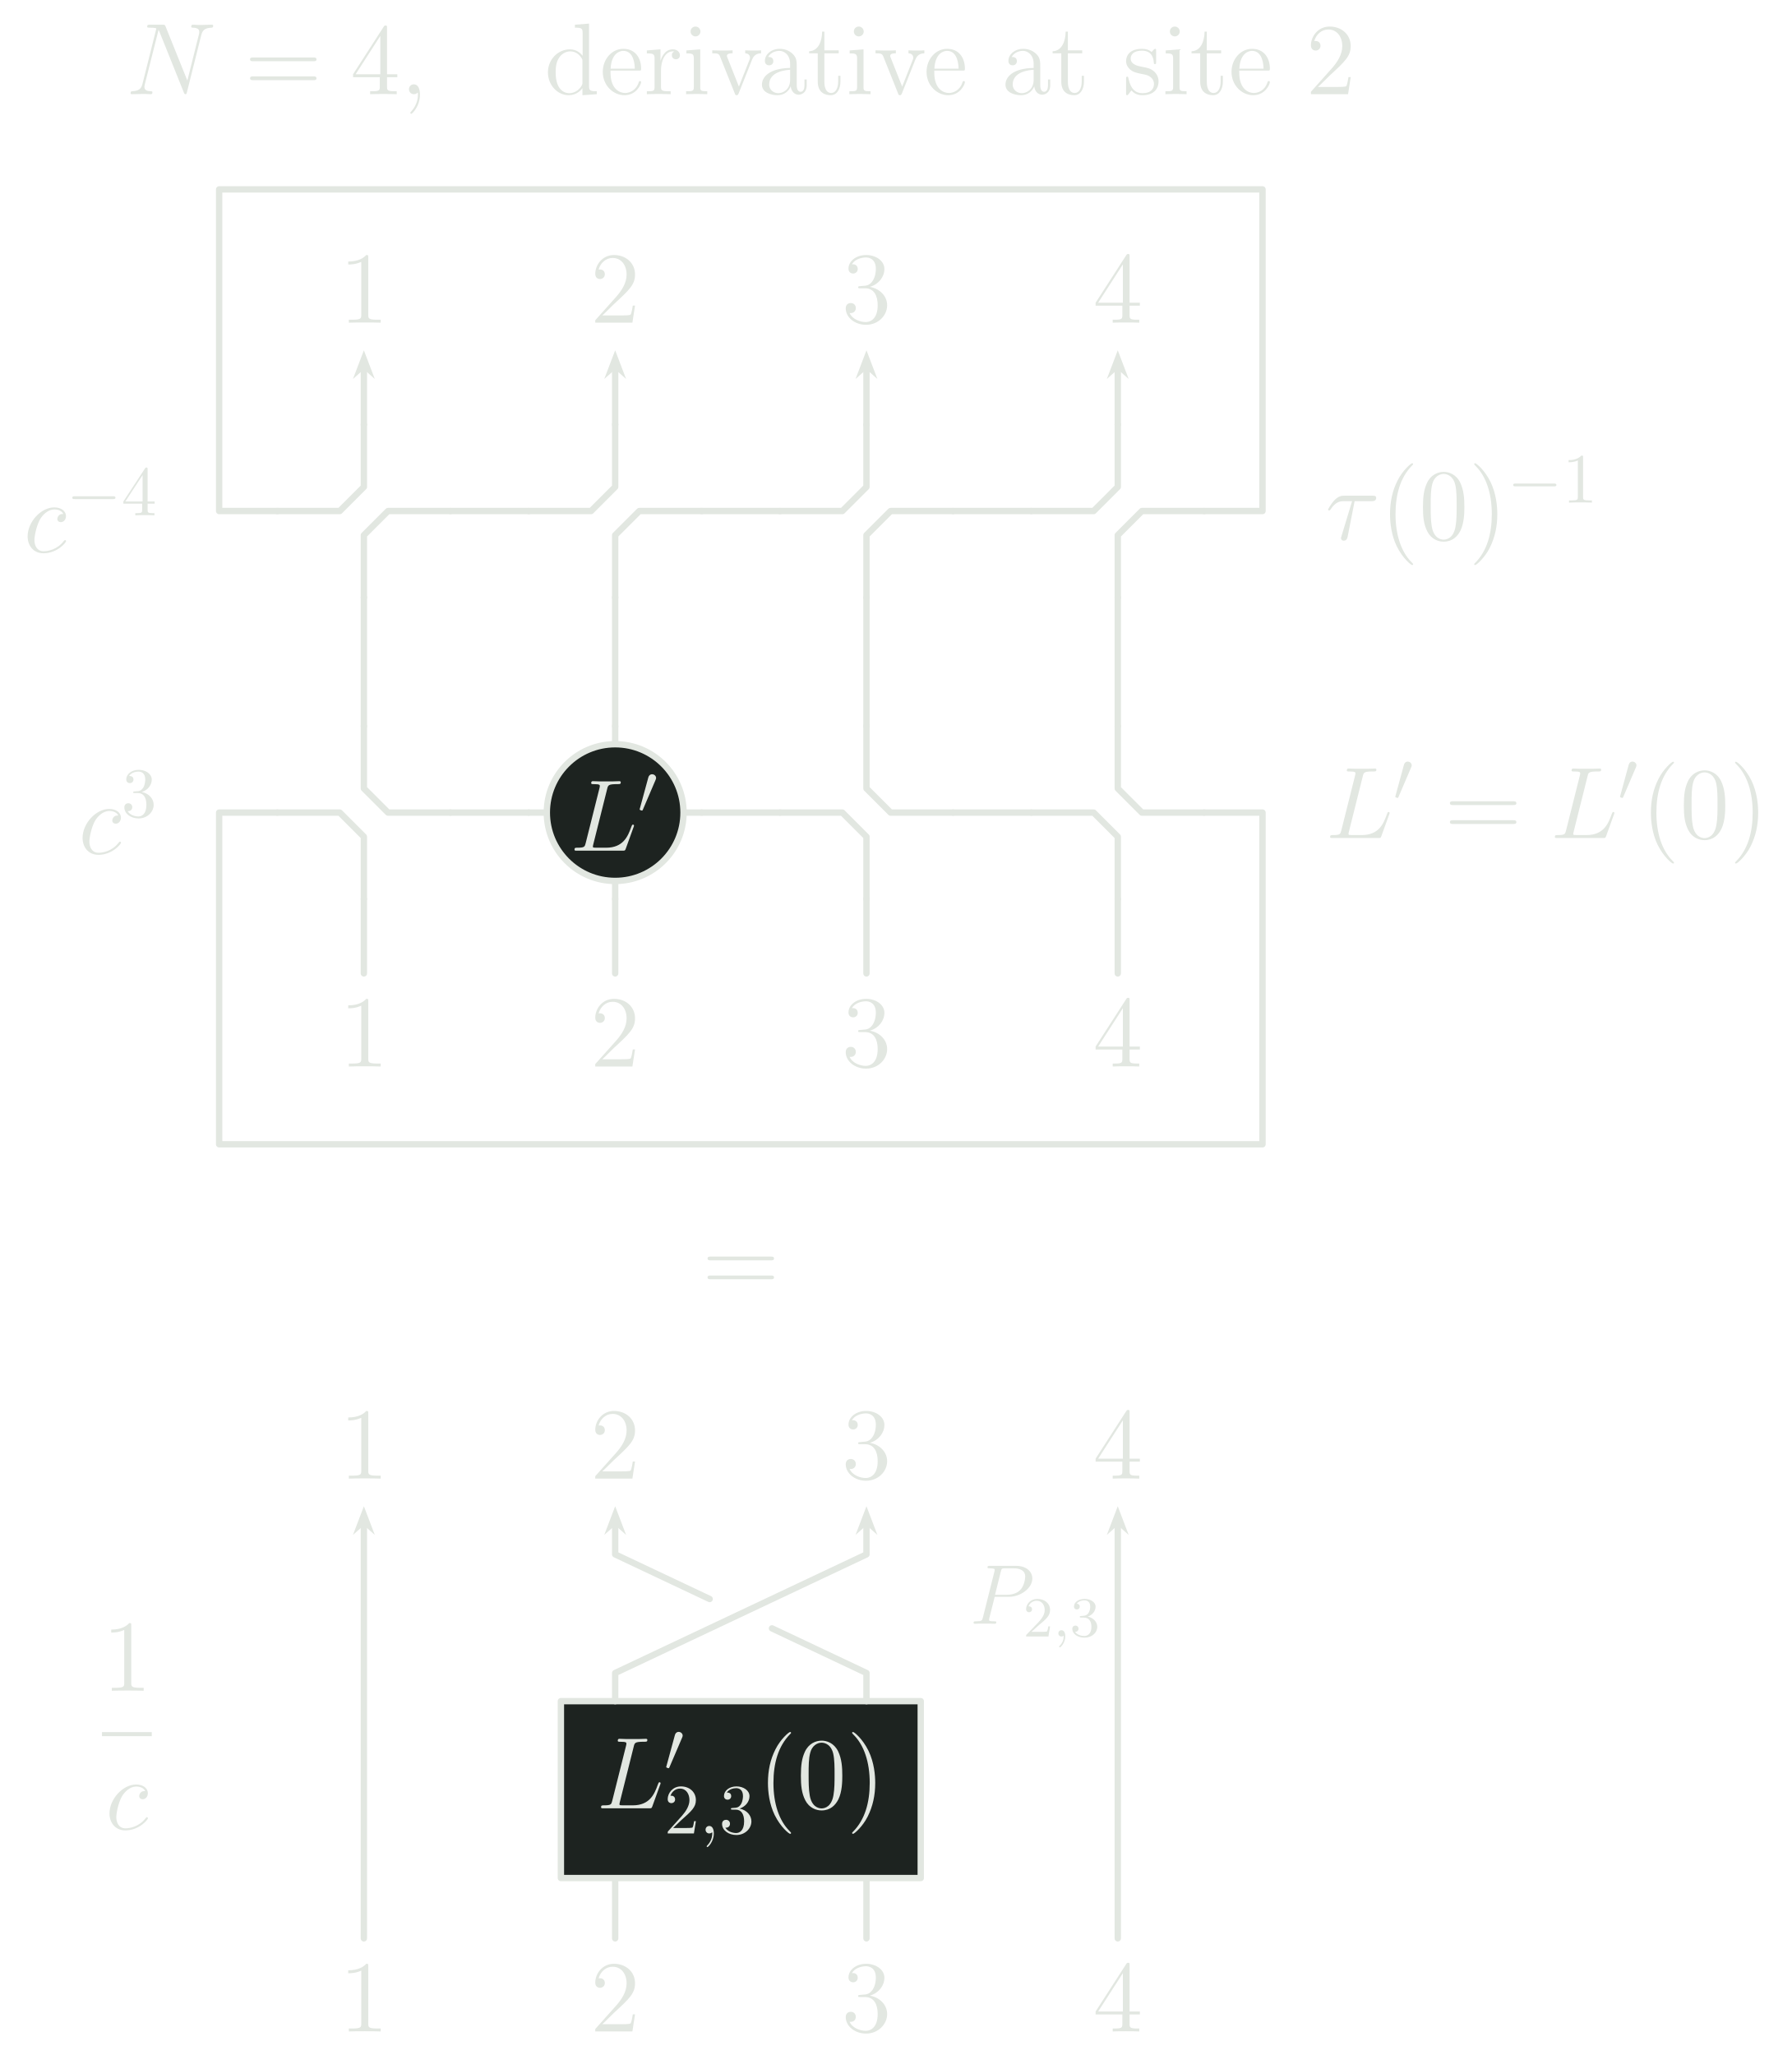
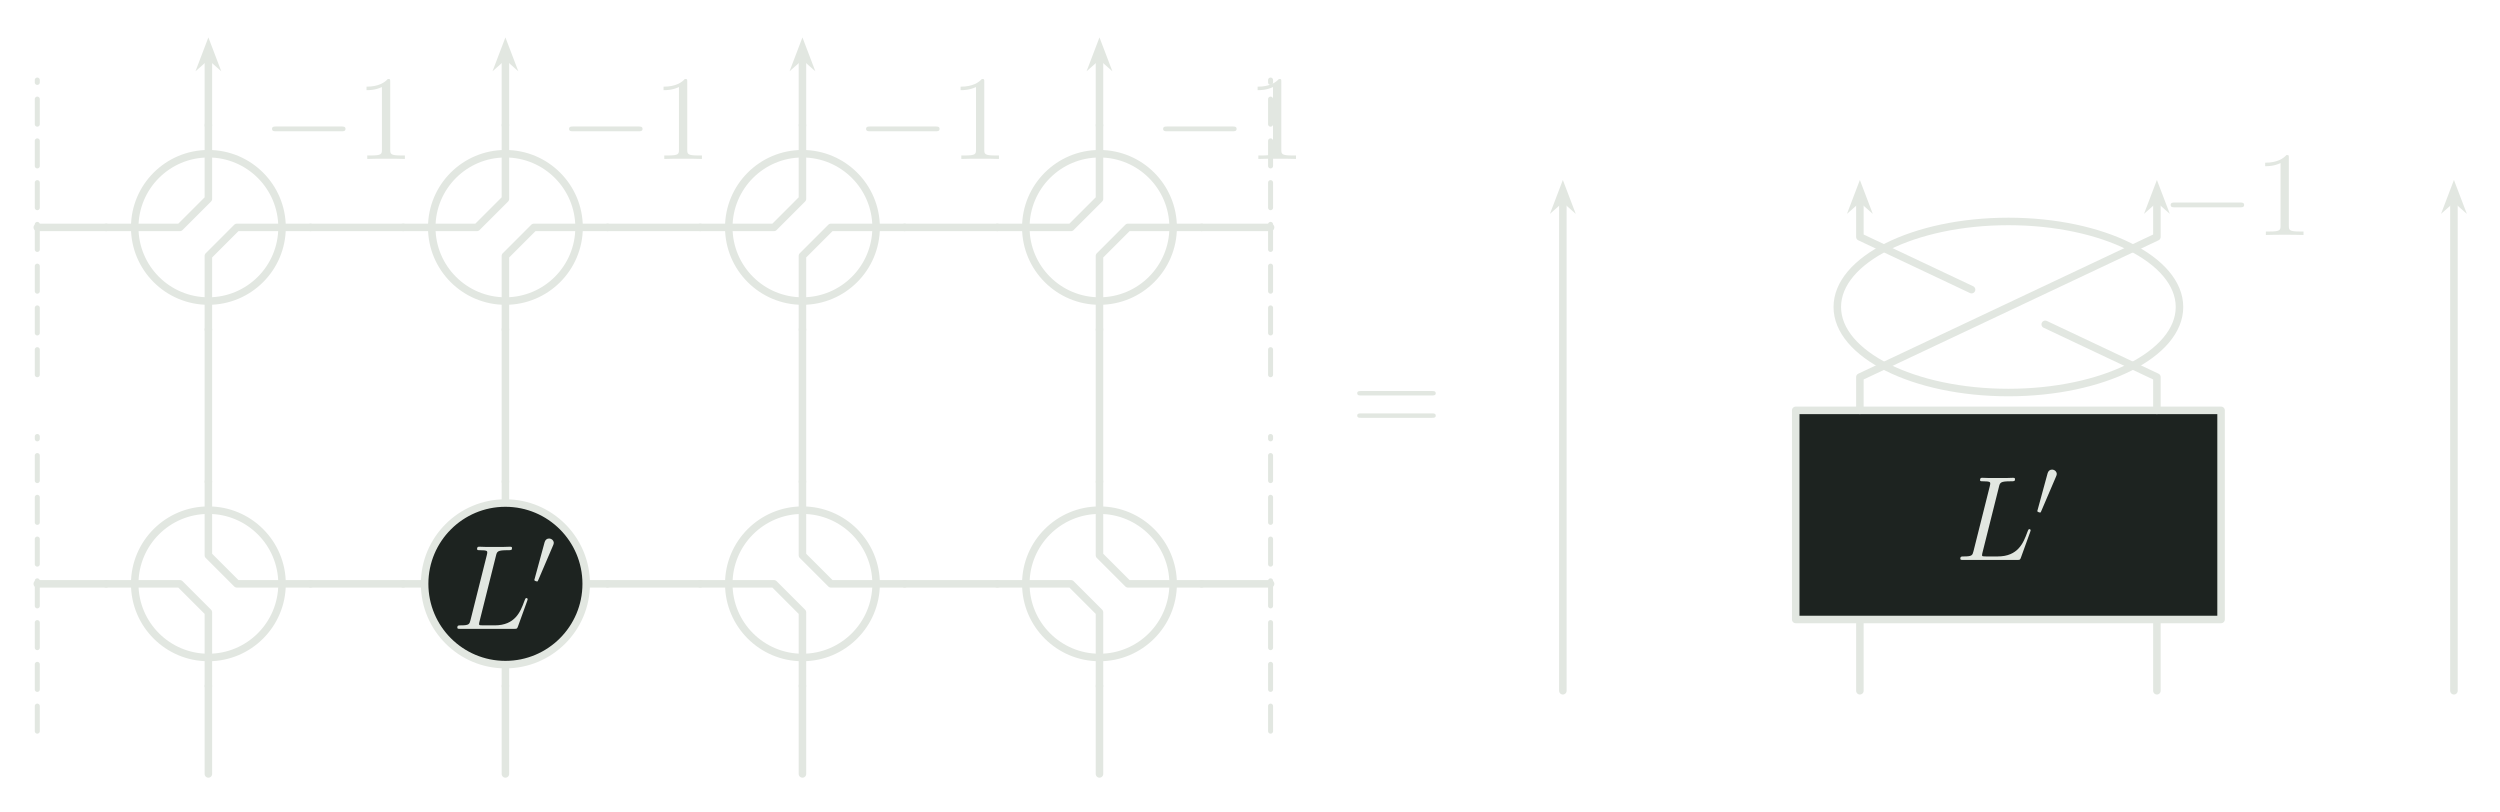
- <svg xmlns="http://www.w3.org/2000/svg" xmlns:xlink="http://www.w3.org/1999/xlink" version="1.1" width="252.643pt" height="289.766pt" viewBox="-64.03 -64.03 252.643 289.766">
+ <svg xmlns="http://www.w3.org/2000/svg" xmlns:xlink="http://www.w3.org/1999/xlink" version="1.1" width="298.226pt" height="96.771pt" viewBox="-68.03 -68.03 298.226 96.771">
  <g fill="#e2e7e1" stroke="none">
    <defs>
-       <path id="g0-59" d="M1.49-.12C1.49 .399 1.379 .853 .885 1.347C.853 1.371 .837 1.387 .837 1.427C.837 1.49 .901 1.538 .956 1.538C1.052 1.538 1.714 .909 1.714-.024C1.714-.534 1.522-.885 1.172-.885C.893-.885 .733-.662 .733-.446C.733-.223 .885 0 1.18 0C1.371 0 1.49-.112 1.49-.12Z" />
-       <path id="g1-28" d="M3.431-4.507H5.416C5.571-4.507 5.966-4.507 5.966-4.89C5.966-5.153 5.738-5.153 5.523-5.153H2.236C1.961-5.153 1.554-5.153 1.004-4.567C.693-4.22 .311-3.587 .311-3.515S.371-3.419 .442-3.419C.526-3.419 .538-3.455 .598-3.527C1.219-4.507 1.841-4.507 2.14-4.507H3.132L1.889-.406C1.829-.227 1.829-.203 1.829-.167C1.829-.036 1.913 .132 2.152 .132C2.523 .132 2.582-.191 2.618-.371L3.431-4.507Z" />
-       <path id="g1-59" d="M2.331 .048C2.331-.646 2.104-1.16 1.614-1.16C1.231-1.16 1.04-.849 1.04-.586S1.219 0 1.626 0C1.781 0 1.913-.048 2.02-.155C2.044-.179 2.056-.179 2.068-.179C2.092-.179 2.092-.012 2.092 .048C2.092 .442 2.02 1.219 1.327 1.997C1.196 2.14 1.196 2.164 1.196 2.188C1.196 2.248 1.255 2.307 1.315 2.307C1.411 2.307 2.331 1.423 2.331 .048Z" />
-       <path id="g1-76" d="M4.388-7.245C4.495-7.699 4.531-7.819 5.583-7.819C5.906-7.819 5.99-7.819 5.99-8.046C5.99-8.165 5.858-8.165 5.81-8.165C5.571-8.165 5.296-8.141 5.057-8.141H3.455C3.228-8.141 2.965-8.165 2.738-8.165C2.642-8.165 2.511-8.165 2.511-7.938C2.511-7.819 2.618-7.819 2.798-7.819C3.527-7.819 3.527-7.723 3.527-7.592C3.527-7.568 3.527-7.496 3.479-7.317L1.865-.885C1.757-.466 1.733-.347 .897-.347C.669-.347 .55-.347 .55-.132C.55 0 .622 0 .861 0H6.217C6.48 0 6.492-.012 6.575-.227L7.496-2.774C7.52-2.833 7.544-2.905 7.544-2.941C7.544-3.013 7.484-3.061 7.424-3.061C7.412-3.061 7.352-3.061 7.329-3.013C7.305-3.001 7.305-2.977 7.209-2.75C6.826-1.698 6.288-.347 4.268-.347H3.12C2.953-.347 2.929-.347 2.857-.359C2.726-.371 2.714-.395 2.714-.49C2.714-.574 2.738-.646 2.762-.753L4.388-7.245Z" />
-       <path id="g1-78" d="M8.847-6.91C8.978-7.424 9.17-7.783 10.078-7.819C10.114-7.819 10.258-7.831 10.258-8.034C10.258-8.165 10.15-8.165 10.102-8.165C9.863-8.165 9.253-8.141 9.014-8.141H8.44C8.273-8.141 8.058-8.165 7.89-8.165C7.819-8.165 7.675-8.165 7.675-7.938C7.675-7.819 7.771-7.819 7.855-7.819C8.572-7.795 8.62-7.52 8.62-7.305C8.62-7.197 8.608-7.161 8.572-6.994L7.221-1.602L4.663-7.962C4.579-8.153 4.567-8.165 4.304-8.165H2.845C2.606-8.165 2.499-8.165 2.499-7.938C2.499-7.819 2.582-7.819 2.809-7.819C2.869-7.819 3.575-7.819 3.575-7.711C3.575-7.687 3.551-7.592 3.539-7.556L1.949-1.219C1.805-.634 1.518-.383 .729-.347C.669-.347 .55-.335 .55-.12C.55 0 .669 0 .705 0C.944 0 1.554-.024 1.793-.024H2.367C2.534-.024 2.738 0 2.905 0C2.989 0 3.12 0 3.12-.227C3.12-.335 3.001-.347 2.953-.347C2.558-.359 2.176-.43 2.176-.861C2.176-.956 2.2-1.064 2.224-1.16L3.838-7.556C3.909-7.436 3.909-7.412 3.957-7.305L6.802-.215C6.862-.072 6.886 0 6.994 0C7.113 0 7.125-.036 7.173-.239L8.847-6.91Z" />
-       <path id="g1-80" d="M3.539-3.802H5.547C7.197-3.802 8.847-5.021 8.847-6.384C8.847-7.317 8.058-8.165 6.551-8.165H2.857C2.63-8.165 2.523-8.165 2.523-7.938C2.523-7.819 2.63-7.819 2.809-7.819C3.539-7.819 3.539-7.723 3.539-7.592C3.539-7.568 3.539-7.496 3.491-7.317L1.877-.885C1.769-.466 1.745-.347 .909-.347C.681-.347 .562-.347 .562-.132C.562 0 .669 0 .741 0C.968 0 1.207-.024 1.435-.024H2.833C3.061-.024 3.312 0 3.539 0C3.634 0 3.766 0 3.766-.227C3.766-.347 3.658-.347 3.479-.347C2.762-.347 2.75-.43 2.75-.55C2.75-.61 2.762-.693 2.774-.753L3.539-3.802ZM4.4-7.352C4.507-7.795 4.555-7.819 5.021-7.819H6.205C7.101-7.819 7.843-7.532 7.843-6.635C7.843-6.324 7.687-5.308 7.137-4.758C6.934-4.543 6.36-4.089 5.272-4.089H3.587L4.4-7.352Z" />
-       <path id="g1-99" d="M4.674-4.495C4.447-4.495 4.34-4.495 4.172-4.352C4.101-4.292 3.969-4.113 3.969-3.921C3.969-3.682 4.148-3.539 4.376-3.539C4.663-3.539 4.985-3.778 4.985-4.256C4.985-4.83 4.435-5.272 3.61-5.272C2.044-5.272 .478-3.563 .478-1.865C.478-.825 1.124 .12 2.343 .12C3.969 .12 4.997-1.148 4.997-1.303C4.997-1.375 4.926-1.435 4.878-1.435C4.842-1.435 4.83-1.423 4.722-1.315C3.957-.299 2.821-.12 2.367-.12C1.542-.12 1.279-.837 1.279-1.435C1.279-1.853 1.482-3.013 1.913-3.826C2.224-4.388 2.869-5.033 3.622-5.033C3.778-5.033 4.435-5.009 4.674-4.495Z" />
-       <path id="g2-50" d="M2.248-1.626C2.375-1.745 2.71-2.008 2.837-2.12C3.332-2.574 3.802-3.013 3.802-3.738C3.802-4.686 3.005-5.3 2.008-5.3C1.052-5.3 .422-4.575 .422-3.866C.422-3.475 .733-3.419 .845-3.419C1.012-3.419 1.259-3.539 1.259-3.842C1.259-4.256 .861-4.256 .765-4.256C.996-4.838 1.53-5.037 1.921-5.037C2.662-5.037 3.045-4.407 3.045-3.738C3.045-2.909 2.463-2.303 1.522-1.339L.518-.303C.422-.215 .422-.199 .422 0H3.571L3.802-1.427H3.555C3.531-1.267 3.467-.869 3.371-.717C3.324-.654 2.718-.654 2.59-.654H1.172L2.248-1.626Z" />
-       <path id="g2-51" d="M2.016-2.662C2.646-2.662 3.045-2.2 3.045-1.363C3.045-.367 2.479-.072 2.056-.072C1.618-.072 1.02-.231 .741-.654C1.028-.654 1.227-.837 1.227-1.1C1.227-1.355 1.044-1.538 .789-1.538C.574-1.538 .351-1.403 .351-1.084C.351-.327 1.164 .167 2.072 .167C3.132 .167 3.873-.566 3.873-1.363C3.873-2.024 3.347-2.63 2.534-2.805C3.164-3.029 3.634-3.571 3.634-4.208S2.917-5.3 2.088-5.3C1.235-5.3 .59-4.838 .59-4.232C.59-3.937 .789-3.81 .996-3.81C1.243-3.81 1.403-3.985 1.403-4.216C1.403-4.511 1.148-4.623 .972-4.631C1.307-5.069 1.921-5.093 2.064-5.093C2.271-5.093 2.877-5.029 2.877-4.208C2.877-3.65 2.646-3.316 2.534-3.188C2.295-2.941 2.112-2.925 1.626-2.893C1.474-2.885 1.411-2.877 1.411-2.774C1.411-2.662 1.482-2.662 1.618-2.662H2.016Z" />
-       <use id="g3-28" xlink:href="#g1-28" transform="scale(1.199999)" />
-       <use id="g3-59" xlink:href="#g1-59" transform="scale(1.199999)" />
-       <use id="g3-76" xlink:href="#g1-76" transform="scale(1.199999)" />
-       <use id="g3-78" xlink:href="#g1-78" transform="scale(1.199999)" />
-       <use id="g3-99" xlink:href="#g1-99" transform="scale(1.199999)" />
-       <path id="g4-40" d="M4.663 3.486C4.663 3.443 4.663 3.414 4.419 3.171C2.984 1.722 2.181-.646 2.181-3.572C2.181-6.355 2.855-8.751 4.519-10.444C4.663-10.573 4.663-10.602 4.663-10.645C4.663-10.731 4.591-10.76 4.533-10.76C4.347-10.76 3.171-9.727 2.468-8.321C1.736-6.872 1.406-5.337 1.406-3.572C1.406-2.295 1.607-.588 2.353 .947C3.199 2.668 4.376 3.601 4.533 3.601C4.591 3.601 4.663 3.572 4.663 3.486Z" />
-       <path id="g4-41" d="M4.046-3.572C4.046-4.663 3.902-6.441 3.099-8.106C2.252-9.827 1.076-10.76 .918-10.76C.861-10.76 .789-10.731 .789-10.645C.789-10.602 .789-10.573 1.033-10.329C2.468-8.88 3.271-6.513 3.271-3.587C3.271-.803 2.597 1.592 .933 3.285C.789 3.414 .789 3.443 .789 3.486C.789 3.572 .861 3.601 .918 3.601C1.105 3.601 2.281 2.568 2.984 1.162C3.716-.301 4.046-1.851 4.046-3.572Z" />
-       <path id="g4-48" d="M6.427-4.591C6.427-5.782 6.355-6.944 5.839-8.034C5.251-9.225 4.218-9.54 3.515-9.54C2.683-9.54 1.664-9.124 1.133-7.933C.732-7.03 .588-6.14 .588-4.591C.588-3.199 .689-2.152 1.205-1.133C1.765-.043 2.754 .301 3.5 .301C4.749 .301 5.466-.445 5.882-1.277C6.398-2.353 6.427-3.759 6.427-4.591ZM3.5 .014C3.041 .014 2.109-.244 1.836-1.808C1.679-2.668 1.679-3.759 1.679-4.763C1.679-5.939 1.679-7.001 1.908-7.847C2.152-8.809 2.884-9.253 3.5-9.253C4.046-9.253 4.878-8.923 5.15-7.69C5.337-6.872 5.337-5.738 5.337-4.763C5.337-3.802 5.337-2.711 5.179-1.836C4.906-.258 4.003 .014 3.5 .014Z" />
-       <path id="g4-49" d="M4.132-9.196C4.132-9.526 4.132-9.54 3.845-9.54C3.5-9.153 2.783-8.622 1.306-8.622V-8.206C1.635-8.206 2.353-8.206 3.142-8.579V-1.105C3.142-.588 3.099-.416 1.836-.416H1.392V0C1.779-.029 3.171-.029 3.644-.029S5.495-.029 5.882 0V-.416H5.437C4.175-.416 4.132-.588 4.132-1.105V-9.196Z" />
-       <path id="g4-50" d="M6.312-2.41H5.997C5.954-2.166 5.839-1.377 5.695-1.148C5.595-1.019 4.777-1.019 4.347-1.019H1.693C2.08-1.349 2.955-2.267 3.328-2.611C5.509-4.619 6.312-5.365 6.312-6.786C6.312-8.436 5.007-9.54 3.343-9.54S.703-8.12 .703-6.886C.703-6.155 1.334-6.155 1.377-6.155C1.679-6.155 2.052-6.37 2.052-6.829C2.052-7.23 1.779-7.503 1.377-7.503C1.248-7.503 1.219-7.503 1.176-7.489C1.449-8.464 2.224-9.124 3.156-9.124C4.376-9.124 5.122-8.106 5.122-6.786C5.122-5.566 4.419-4.505 3.601-3.587L.703-.344V0H5.939L6.312-2.41Z" />
-       <path id="g4-51" d="M2.64-5.15C2.396-5.136 2.338-5.122 2.338-4.992C2.338-4.849 2.41-4.849 2.668-4.849H3.328C4.548-4.849 5.093-3.845 5.093-2.468C5.093-.588 4.117-.086 3.414-.086C2.726-.086 1.549-.416 1.133-1.363C1.592-1.291 2.008-1.549 2.008-2.066C2.008-2.482 1.707-2.769 1.306-2.769C.961-2.769 .588-2.568 .588-2.023C.588-.746 1.865 .301 3.457 .301C5.165 .301 6.427-1.004 6.427-2.453C6.427-3.773 5.365-4.806 3.988-5.05C5.236-5.409 6.04-6.456 6.04-7.575C6.04-8.708 4.863-9.54 3.472-9.54C2.037-9.54 .976-8.665 .976-7.618C.976-7.044 1.42-6.929 1.635-6.929C1.937-6.929 2.281-7.144 2.281-7.575C2.281-8.034 1.937-8.235 1.621-8.235C1.535-8.235 1.506-8.235 1.463-8.22C2.008-9.196 3.357-9.196 3.429-9.196C3.902-9.196 4.835-8.981 4.835-7.575C4.835-7.302 4.792-6.499 4.376-5.882C3.945-5.251 3.457-5.208 3.07-5.193L2.64-5.15Z" />
-       <path id="g4-52" d="M5.179-9.339C5.179-9.612 5.179-9.684 4.978-9.684C4.863-9.684 4.82-9.684 4.706-9.512L.387-2.812V-2.396H4.16V-1.09C4.16-.56 4.132-.416 3.084-.416H2.798V0C3.127-.029 4.261-.029 4.663-.029S6.212-.029 6.542 0V-.416H6.255C5.222-.416 5.179-.56 5.179-1.09V-2.396H6.628V-2.812H5.179V-9.339ZM4.232-8.22V-2.812H.746L4.232-8.22Z" />
-       <path id="g4-61" d="M9.684-4.648C9.885-4.648 10.143-4.648 10.143-4.906C10.143-5.179 9.899-5.179 9.684-5.179H1.234C1.033-5.179 .775-5.179 .775-4.921C.775-4.648 1.019-4.648 1.234-4.648H9.684ZM9.684-1.98C9.885-1.98 10.143-1.98 10.143-2.238C10.143-2.511 9.899-2.511 9.684-2.511H1.234C1.033-2.511 .775-2.511 .775-2.252C.775-1.98 1.019-1.98 1.234-1.98H9.684Z" />
-       <path id="g4-97" d="M5.538-3.83C5.538-4.605 5.538-5.179 4.906-5.738C4.404-6.198 3.759-6.398 3.127-6.398C1.951-6.398 1.047-5.624 1.047-4.691C1.047-4.275 1.32-4.074 1.65-4.074C1.994-4.074 2.238-4.318 2.238-4.663C2.238-5.251 1.722-5.251 1.506-5.251C1.836-5.853 2.525-6.111 3.099-6.111C3.759-6.111 4.605-5.566 4.605-4.275V-3.701C1.722-3.658 .631-2.453 .631-1.349C.631-.215 1.951 .143 2.826 .143C3.773 .143 4.419-.43 4.691-1.119C4.749-.445 5.193 .072 5.81 .072C6.111 .072 6.944-.129 6.944-1.277V-2.08H6.628V-1.277C6.628-.459 6.284-.344 6.083-.344C5.538-.344 5.538-1.105 5.538-1.32V-3.83ZM4.605-2.023C4.605-.617 3.558-.143 2.941-.143C2.238-.143 1.65-.66 1.65-1.349C1.65-3.242 4.089-3.414 4.605-3.443V-2.023Z" />
-       <path id="g4-100" d="M4.304-9.798V-9.382C5.279-9.382 5.394-9.282 5.394-8.579V-5.409C5.093-5.825 4.476-6.327 3.601-6.327C1.937-6.327 .502-4.921 .502-3.084C.502-1.262 1.865 .143 3.443 .143C4.533 .143 5.165-.574 5.365-.846V.143L7.388 0V-.416C6.413-.416 6.298-.516 6.298-1.219V-9.956L4.304-9.798ZM5.365-1.679C5.365-1.42 5.365-1.377 5.165-1.062C4.82-.56 4.232-.143 3.515-.143C3.142-.143 1.592-.287 1.592-3.07C1.592-4.103 1.765-4.677 2.08-5.15C2.367-5.595 2.941-6.04 3.658-6.04C4.548-6.04 5.05-5.394 5.193-5.165C5.365-4.921 5.365-4.892 5.365-4.634V-1.679Z" />
-       <path id="g4-101" d="M5.495-3.328C5.81-3.328 5.839-3.328 5.839-3.601C5.839-5.05 5.064-6.398 3.328-6.398C1.693-6.398 .43-4.921 .43-3.142C.43-1.248 1.894 .143 3.486 .143C5.193 .143 5.839-1.406 5.839-1.707C5.839-1.793 5.767-1.851 5.681-1.851C5.566-1.851 5.538-1.779 5.509-1.707C5.136-.502 4.175-.172 3.572-.172S1.521-.574 1.521-3.056V-3.328H5.495ZM1.535-3.601C1.65-5.853 2.912-6.111 3.314-6.111C4.849-6.111 4.935-4.089 4.949-3.601H1.535Z" />
-       <path id="g4-105" d="M2.496-8.837C2.496-9.21 2.195-9.54 1.793-9.54C1.42-9.54 1.105-9.239 1.105-8.852C1.105-8.421 1.449-8.149 1.793-8.149C2.238-8.149 2.496-8.522 2.496-8.837ZM.516-6.169V-5.753C1.435-5.753 1.564-5.667 1.564-4.964V-1.062C1.564-.416 1.406-.416 .473-.416V0C.875-.029 1.564-.029 1.98-.029C2.138-.029 2.97-.029 3.457 0V-.416C2.525-.416 2.468-.488 2.468-1.047V-6.327L.516-6.169Z" />
-       <path id="g4-114" d="M2.396-3.343C2.396-4.734 2.97-6.04 4.074-6.04C4.189-6.04 4.218-6.04 4.275-6.025C4.16-5.968 3.931-5.882 3.931-5.495C3.931-5.079 4.261-4.921 4.49-4.921C4.777-4.921 5.064-5.107 5.064-5.495C5.064-5.925 4.677-6.327 4.06-6.327C2.841-6.327 2.425-5.007 2.338-4.734H2.324V-6.327L.402-6.169V-5.753C1.377-5.753 1.492-5.652 1.492-4.949V-1.062C1.492-.416 1.334-.416 .402-.416V0C.803-.029 1.592-.029 2.023-.029C2.41-.029 3.429-.029 3.759 0V-.416H3.472C2.425-.416 2.396-.574 2.396-1.09V-3.343Z" />
-       <path id="g4-115" d="M4.706-6.068C4.706-6.327 4.706-6.398 4.562-6.398C4.447-6.398 4.175-6.083 4.074-5.954C3.63-6.312 3.185-6.398 2.726-6.398C.99-6.398 .473-5.452 .473-4.663C.473-4.505 .473-4.003 1.019-3.5C1.478-3.099 1.965-2.998 2.625-2.869C3.414-2.711 3.601-2.668 3.96-2.381C4.218-2.166 4.404-1.851 4.404-1.449C4.404-.832 4.046-.143 2.783-.143C1.836-.143 1.148-.689 .832-2.123C.775-2.381 .775-2.396 .76-2.41C.732-2.468 .674-2.468 .631-2.468C.473-2.468 .473-2.396 .473-2.138V-.187C.473 .072 .473 .143 .617 .143C.689 .143 .703 .129 .947-.172C1.019-.273 1.019-.301 1.234-.531C1.779 .143 2.554 .143 2.798 .143C4.304 .143 5.05-.689 5.05-1.822C5.05-2.597 4.576-3.056 4.447-3.185C3.931-3.63 3.544-3.716 2.597-3.888C2.166-3.974 1.119-4.175 1.119-5.036C1.119-5.48 1.42-6.14 2.711-6.14C4.275-6.14 4.361-4.806 4.39-4.361C4.404-4.246 4.505-4.246 4.548-4.246C4.706-4.246 4.706-4.318 4.706-4.576V-6.068Z" />
-       <path id="g4-116" d="M2.41-5.767H4.433V-6.183H2.41V-8.823H2.095C2.08-7.474 1.564-6.097 .258-6.054V-5.767H1.478V-1.779C1.478-.187 2.539 .143 3.3 .143C4.203 .143 4.677-.746 4.677-1.779V-2.597H4.361V-1.808C4.361-.775 3.945-.172 3.386-.172C2.41-.172 2.41-1.506 2.41-1.75V-5.767Z" />
-       <path id="g4-118" d="M5.853-4.82C5.982-5.136 6.226-5.753 7.144-5.767V-6.183C6.728-6.155 6.528-6.155 6.083-6.155C5.782-6.155 5.566-6.155 4.906-6.183V-5.767C5.509-5.738 5.581-5.308 5.581-5.15C5.581-5.021 5.552-4.949 5.48-4.777L4.017-1.076L2.41-5.122C2.338-5.322 2.324-5.322 2.324-5.394C2.324-5.767 2.869-5.767 3.127-5.767V-6.183C2.769-6.155 2.023-6.155 1.635-6.155C1.162-6.155 1.133-6.155 .258-6.183V-5.767C1.062-5.767 1.205-5.71 1.377-5.265L3.429-.129C3.5 .072 3.529 .143 3.701 .143C3.802 .143 3.888 .115 3.988-.129L5.853-4.82Z" />
-       <path id="g5-0" d="M6.565-2.291C6.735-2.291 6.914-2.291 6.914-2.491S6.735-2.69 6.565-2.69H1.176C1.006-2.69 .827-2.69 .827-2.491S1.006-2.291 1.176-2.291H6.565Z" />
-       <path id="g5-48" d="M2.521-4.732C2.57-4.852 2.61-4.941 2.61-5.041C2.61-5.33 2.351-5.569 2.042-5.569C1.763-5.569 1.584-5.38 1.514-5.121L.329-.767C.329-.747 .289-.638 .289-.628C.289-.518 .548-.448 .628-.448C.687-.448 .697-.478 .757-.608L2.521-4.732Z" />
-       <path id="g6-59" d="M2.022-.01C2.022-.667 1.773-1.056 1.385-1.056C1.056-1.056 .857-.807 .857-.528C.857-.259 1.056 0 1.385 0C1.504 0 1.634-.04 1.733-.13C1.763-.149 1.773-.159 1.783-.159S1.803-.149 1.803-.01C1.803 .727 1.455 1.325 1.126 1.654C1.016 1.763 1.016 1.783 1.016 1.813C1.016 1.883 1.066 1.923 1.116 1.923C1.225 1.923 2.022 1.156 2.022-.01Z" />
-       <path id="g7-49" d="M2.929-6.376C2.929-6.615 2.929-6.635 2.7-6.635C2.082-5.998 1.205-5.998 .887-5.998V-5.689C1.086-5.689 1.674-5.689 2.192-5.948V-.787C2.192-.428 2.162-.309 1.265-.309H.946V0C1.295-.03 2.162-.03 2.56-.03S3.826-.03 4.174 0V-.309H3.856C2.959-.309 2.929-.418 2.929-.787V-6.376Z" />
-       <path id="g7-50" d="M1.265-.767L2.321-1.793C3.875-3.168 4.473-3.706 4.473-4.702C4.473-5.838 3.577-6.635 2.361-6.635C1.235-6.635 .498-5.719 .498-4.832C.498-4.274 .996-4.274 1.026-4.274C1.196-4.274 1.544-4.394 1.544-4.802C1.544-5.061 1.365-5.32 1.016-5.32C.936-5.32 .917-5.32 .887-5.31C1.116-5.958 1.654-6.326 2.232-6.326C3.138-6.326 3.567-5.519 3.567-4.702C3.567-3.905 3.068-3.118 2.521-2.501L.608-.369C.498-.259 .498-.239 .498 0H4.194L4.473-1.733H4.224C4.174-1.435 4.105-.996 4.005-.847C3.935-.767 3.278-.767 3.059-.767H1.265Z" />
-       <path id="g7-51" d="M2.889-3.507C3.706-3.776 4.284-4.473 4.284-5.26C4.284-6.077 3.407-6.635 2.451-6.635C1.445-6.635 .687-6.037 .687-5.28C.687-4.951 .907-4.762 1.196-4.762C1.504-4.762 1.704-4.981 1.704-5.27C1.704-5.768 1.235-5.768 1.086-5.768C1.395-6.257 2.052-6.386 2.411-6.386C2.819-6.386 3.367-6.167 3.367-5.27C3.367-5.151 3.347-4.573 3.088-4.134C2.79-3.656 2.451-3.626 2.202-3.616C2.122-3.606 1.883-3.587 1.813-3.587C1.733-3.577 1.664-3.567 1.664-3.467C1.664-3.357 1.733-3.357 1.903-3.357H2.341C3.158-3.357 3.527-2.68 3.527-1.704C3.527-.349 2.839-.06 2.401-.06C1.973-.06 1.225-.229 .877-.817C1.225-.767 1.534-.986 1.534-1.365C1.534-1.724 1.265-1.923 .976-1.923C.737-1.923 .418-1.783 .418-1.345C.418-.438 1.345 .219 2.431 .219C3.646 .219 4.553-.687 4.553-1.704C4.553-2.521 3.925-3.298 2.889-3.507Z" />
-       <path id="g7-52" d="M2.929-1.644V-.777C2.929-.418 2.909-.309 2.172-.309H1.963V0C2.371-.03 2.889-.03 3.308-.03S4.254-.03 4.663 0V-.309H4.453C3.716-.309 3.696-.418 3.696-.777V-1.644H4.692V-1.953H3.696V-6.486C3.696-6.685 3.696-6.745 3.537-6.745C3.447-6.745 3.417-6.745 3.337-6.625L.279-1.953V-1.644H2.929ZM2.989-1.953H.558L2.989-5.669V-1.953Z" />
+       <path id="g0-0" d="M9.454-3.3C9.698-3.3 9.956-3.3 9.956-3.587S9.698-3.873 9.454-3.873H1.693C1.449-3.873 1.191-3.873 1.191-3.587S1.449-3.3 1.693-3.3H9.454Z" />
+       <path id="g0-48" d="M3.63-6.814C3.701-6.987 3.759-7.116 3.759-7.259C3.759-7.675 3.386-8.02 2.941-8.02C2.539-8.02 2.281-7.747 2.181-7.374L.473-1.105C.473-1.076 .416-.918 .416-.904C.416-.746 .789-.646 .904-.646C.99-.646 1.004-.689 1.09-.875L3.63-6.814Z" />
+       <path id="g1-76" d="M5.265-8.694C5.394-9.239 5.437-9.382 6.7-9.382C7.087-9.382 7.187-9.382 7.187-9.655C7.187-9.798 7.03-9.798 6.972-9.798C6.685-9.798 6.355-9.77 6.068-9.77H4.146C3.873-9.77 3.558-9.798 3.285-9.798C3.171-9.798 3.013-9.798 3.013-9.526C3.013-9.382 3.142-9.382 3.357-9.382C4.232-9.382 4.232-9.268 4.232-9.11C4.232-9.081 4.232-8.995 4.175-8.78L2.238-1.062C2.109-.56 2.08-.416 1.076-.416C.803-.416 .66-.416 .66-.158C.66 0 .746 0 1.033 0H7.46C7.776 0 7.79-.014 7.89-.273L8.995-3.328C9.024-3.4 9.052-3.486 9.052-3.529C9.052-3.615 8.981-3.673 8.909-3.673C8.895-3.673 8.823-3.673 8.794-3.615C8.766-3.601 8.766-3.572 8.651-3.3C8.192-2.037 7.546-.416 5.122-.416H3.744C3.544-.416 3.515-.416 3.429-.43C3.271-.445 3.257-.473 3.257-.588C3.257-.689 3.285-.775 3.314-.904L5.265-8.694Z" />
+       <path id="g2-49" d="M4.132-9.196C4.132-9.526 4.132-9.54 3.845-9.54C3.5-9.153 2.783-8.622 1.306-8.622V-8.206C1.635-8.206 2.353-8.206 3.142-8.579V-1.105C3.142-.588 3.099-.416 1.836-.416H1.392V0C1.779-.029 3.171-.029 3.644-.029S5.495-.029 5.882 0V-.416H5.437C4.175-.416 4.132-.588 4.132-1.105V-9.196Z" />
+       <path id="g2-61" d="M9.684-4.648C9.885-4.648 10.143-4.648 10.143-4.906C10.143-5.179 9.899-5.179 9.684-5.179H1.234C1.033-5.179 .775-5.179 .775-4.921C.775-4.648 1.019-4.648 1.234-4.648H9.684ZM9.684-1.98C9.885-1.98 10.143-1.98 10.143-2.238C10.143-2.511 9.899-2.511 9.684-2.511H1.234C1.033-2.511 .775-2.511 .775-2.252C.775-1.98 1.019-1.98 1.234-1.98H9.684Z" />
+       <use id="g3-48" xlink:href="#g0-48" transform="scale(.694445)" />
    </defs>
    <g id="page1">
-       <g stroke-miterlimit="10" transform="translate(-12.72173,50.54845)scale(0.996264,-0.996264)">
+       <g stroke-miterlimit="10" transform="translate(-43.1721,1.615326)scale(0.996264,-0.996264)">
        <g fill="#e2e7e1" stroke="#e2e7e1">
          <g stroke-width="0.4">
            <g stroke-width="0.9">
              <g stroke-linecap="round">
                <g stroke-linejoin="round">
-                   <g transform="translate(-33.68251,101.6751)">
-                     <g stroke="none" transform="scale(-1.00375,1.00375)translate(-12.72173,50.54845)scale(-1,-1)">
-                       <g fill="#e2e7e1">
-                         <g stroke="none">
-                           <use x="-12.722" y="50.548" xlink:href="#g3-78" />
-                           <use x="4.01" y="50.548" xlink:href="#g4-61" />
-                           <use x="18.921" y="50.548" xlink:href="#g4-52" />
-                           <use x="25.945" y="50.548" xlink:href="#g3-59" />
-                           <use x="46.285" y="50.548" xlink:href="#g4-100" />
-                           <use x="54.089" y="50.548" xlink:href="#g4-101" />
-                           <use x="60.332" y="50.548" xlink:href="#g4-114" />
-                           <use x="65.795" y="50.548" xlink:href="#g4-105" />
-                           <use x="69.697" y="50.548" xlink:href="#g4-118" />
-                           <use x="76.33" y="50.548" xlink:href="#g4-97" />
-                           <use x="83.354" y="50.548" xlink:href="#g4-116" />
-                           <use x="88.816" y="50.548" xlink:href="#g4-105" />
-                           <use x="92.718" y="50.548" xlink:href="#g4-118" />
-                           <use x="99.742" y="50.548" xlink:href="#g4-101" />
-                           <use x="110.668" y="50.548" xlink:href="#g4-97" />
-                           <use x="117.691" y="50.548" xlink:href="#g4-116" />
-                           <use x="127.836" y="50.548" xlink:href="#g4-115" />
-                           <use x="133.377" y="50.548" xlink:href="#g4-105" />
-                           <use x="137.279" y="50.548" xlink:href="#g4-116" />
-                           <use x="142.742" y="50.548" xlink:href="#g4-101" />
-                           <use x="153.667" y="50.548" xlink:href="#g4-50" />
-                         </g>
-                       </g>
-                     </g>
-                   </g>
+                   <path d="M8.82 0C8.82 4.871 4.871 8.82 0 8.82S-8.82 4.871-8.82 0S-4.871-8.82 0-8.82S8.82-4.871 8.82 0ZM0 0" fill="none" />
                  <path d="M0-12.234V-3.414L-3.414 0H-12.234" fill="none" />
                  <path d="M12.234 0H3.414L0 3.414V12.234" fill="none" />
                  <path d="M35.566-12.234V12.234" fill="none" />
                  <path d="M23.331 0H47.8" fill="none" />
                  <g fill="#1d2320">
                    <path d="M45.24 0C45.24 5.343 40.909 9.674 35.566 9.674C30.223 9.674 25.892 5.343 25.892 0S30.223-9.674 35.566-9.674C40.909-9.674 45.24-5.343 45.24 0ZM35.566 0" />
                  </g>
                  <g transform="translate(29.14432,-5.3906)">
-                     <g stroke="none" transform="scale(-1.00375,1.00375)translate(-12.72173,50.54845)scale(-1,-1)">
-                       <g fill="#e2e7e1">
-                         <g stroke="none">
-                           <use x="-12.722" y="50.548" xlink:href="#g3-76" />
-                           <use x="-3.164" y="45.342" xlink:href="#g5-48" />
-                         </g>
-                       </g>
-                     </g>
-                   </g>
+                     <g stroke="none" transform="scale(-1.00375,1.00375)translate(-43.1721,1.615326)scale(-1,-1)">
+                       <g fill="#e2e7e1">
+                         <g stroke="none">
+                           <use x="-43.172" y="1.615" xlink:href="#g1-76" />
+                           <use x="-33.615" y="-3.591" xlink:href="#g3-48" />
+                         </g>
+                       </g>
+                     </g>
+                   </g>
+                   <path d="M79.952 0C79.952 4.871 76.003 8.82 71.132 8.82S62.312 4.871 62.312 0S66.26-8.82 71.132-8.82S79.952-4.871 79.952 0ZM71.132 0" fill="none" />
                  <path d="M71.132-12.234V-3.414L67.718 0H58.897" fill="none" />
                  <path d="M83.366 0H74.546L71.132 3.414V12.234" fill="none" />
+                   <path d="M115.518 0C115.518 4.871 111.569 8.82 106.698 8.82C101.826 8.82 97.878 4.871 97.878 0S101.826-8.82 106.698-8.82C111.569-8.82 115.518-4.871 115.518 0ZM106.698 0" fill="none" />
                  <path d="M106.698-12.234V-3.414L103.284 0H94.463" fill="none" />
                  <path d="M118.932 0H110.112L106.698 3.414V12.234" fill="none" />
                  <path d="M12.234 0H23.331" fill="none" />
                  <path d="M47.8 0H58.897" fill="none" />
                  <path d="M83.366 0H94.463" fill="none" />
+                   <path d="M8.82 42.679C8.82 47.55 4.871 51.499 0 51.499S-8.82 47.55-8.82 42.679C-8.82 37.808-4.871 33.859 0 33.859S8.82 37.808 8.82 42.679ZM0 42.679" fill="none" />
+                   <g transform="translate(6.42526,50.87311)">
+                     <g stroke="none" transform="scale(-1.00375,1.00375)translate(-43.1721,1.615326)scale(-1,-1)">
+                       <g fill="#e2e7e1">
+                         <g stroke="none">
+                           <use x="-43.172" y="1.615" xlink:href="#g0-0" />
+                           <use x="-32.014" y="1.615" xlink:href="#g2-49" />
+                         </g>
+                       </g>
+                     </g>
+                   </g>
                  <path d="M0 30.445V39.265L3.414 42.679H12.234" fill="none" />
                  <path d="M-12.234 42.679H-3.414L0 46.093V54.914" fill="none" />
+                   <path d="M44.386 42.679C44.386 47.55 40.437 51.499 35.566 51.499C30.695 51.499 26.746 47.55 26.746 42.679C26.746 37.808 30.695 33.859 35.566 33.859C40.437 33.859 44.386 37.808 44.386 42.679ZM35.566 42.679" fill="none" />
+                   <g transform="translate(41.99118,50.87311)">
+                     <g stroke="none" transform="scale(-1.00375,1.00375)translate(-43.1721,1.615326)scale(-1,-1)">
+                       <g fill="#e2e7e1">
+                         <g stroke="none">
+                           <use x="-43.172" y="1.615" xlink:href="#g0-0" />
+                           <use x="-32.014" y="1.615" xlink:href="#g2-49" />
+                         </g>
+                       </g>
+                     </g>
+                   </g>
                  <path d="M35.566 30.445V39.265L38.98 42.679H47.8" fill="none" />
                  <path d="M23.331 42.679H32.152L35.566 46.093V54.914" fill="none" />
+                   <path d="M79.952 42.679C79.952 47.55 76.003 51.499 71.132 51.499S62.312 47.55 62.312 42.679C62.312 37.808 66.26 33.859 71.132 33.859S79.952 37.808 79.952 42.679ZM71.132 42.679" fill="none" />
+                   <g transform="translate(77.55711,50.87311)">
+                     <g stroke="none" transform="scale(-1.00375,1.00375)translate(-43.1721,1.615326)scale(-1,-1)">
+                       <g fill="#e2e7e1">
+                         <g stroke="none">
+                           <use x="-43.172" y="1.615" xlink:href="#g0-0" />
+                           <use x="-32.014" y="1.615" xlink:href="#g2-49" />
+                         </g>
+                       </g>
+                     </g>
+                   </g>
                  <path d="M71.132 30.445V39.265L74.546 42.679H83.366" fill="none" />
                  <path d="M58.897 42.679H67.718L71.132 46.093V54.914" fill="none" />
+                   <path d="M115.518 42.679C115.518 47.55 111.569 51.499 106.698 51.499C101.826 51.499 97.878 47.55 97.878 42.679C97.878 37.808 101.826 33.859 106.698 33.859C111.569 33.859 115.518 37.808 115.518 42.679ZM106.698 42.679" fill="none" />
+                   <g transform="translate(113.1231,50.87311)">
+                     <g stroke="none" transform="scale(-1.00375,1.00375)translate(-43.1721,1.615326)scale(-1,-1)">
+                       <g fill="#e2e7e1">
+                         <g stroke="none">
+                           <use x="-43.172" y="1.615" xlink:href="#g0-0" />
+                           <use x="-32.014" y="1.615" xlink:href="#g2-49" />
+                         </g>
+                       </g>
+                     </g>
+                   </g>
                  <path d="M106.698 30.445V39.265L110.112 42.679H118.932" fill="none" />
                  <path d="M94.463 42.679H103.284L106.698 46.093V54.914" fill="none" />
                  <path d="M12.234 42.679H23.331" fill="none" />
                  <path d="M47.8 42.679H58.897" fill="none" />
                  <path d="M83.366 42.679H94.463" fill="none" />
                  <path d="M0 12.234V30.445" fill="none" />
                  <path d="M0-12.234V-22.762" fill="none" />
                  <path d="M0 54.914V63.019" fill="none" />
                  <g transform="matrix(0.0,1.0,-1.0,0.0,0.0,61.44139)">
                    <g stroke-dasharray="none" stroke-dashoffset="0.0">
                      <g stroke-linejoin="miter">
                        <g stroke-width="0.675">
                          <path d="M3.039 0L1.09 .742L1.747 0L1.09-.742Z" />
                        </g>
                      </g>
                    </g>
                  </g>
                  <path d="M35.566 12.234V30.445" fill="none" />
                  <path d="M35.566-12.234V-22.762" fill="none" />
                  <path d="M35.566 54.914V63.019" fill="none" />
                  <g transform="matrix(0.0,1.0,-1.0,0.0,35.56592,61.44139)">
                    <g stroke-dasharray="none" stroke-dashoffset="0.0">
                      <g stroke-linejoin="miter">
                        <g stroke-width="0.675">
                          <path d="M3.039 0L1.09 .742L1.747 0L1.09-.742Z" />
                        </g>
                      </g>
                    </g>
                  </g>
                  <path d="M71.132 12.234V30.445" fill="none" />
                  <path d="M71.132-12.234V-22.762" fill="none" />
                  <path d="M71.132 54.914V63.019" fill="none" />
                  <g transform="matrix(0.0,1.0,-1.0,0.0,71.13185,61.44139)">
                    <g stroke-dasharray="none" stroke-dashoffset="0.0">
                      <g stroke-linejoin="miter">
                        <g stroke-width="0.675">
                          <path d="M3.039 0L1.09 .742L1.747 0L1.09-.742Z" />
                        </g>
                      </g>
                    </g>
                  </g>
                  <path d="M106.698 12.234V30.445" fill="none" />
                  <path d="M106.698-12.234V-22.762" fill="none" />
                  <path d="M106.698 54.914V63.019" fill="none" />
                  <g transform="matrix(0.0,1.0,-1.0,0.0,106.6978,61.44139)">
                    <g stroke-dasharray="none" stroke-dashoffset="0.0">
                      <g stroke-linejoin="miter">
                        <g stroke-width="0.675">
                          <path d="M3.039 0L1.09 .742L1.747 0L1.09-.742Z" />
                        </g>
                      </g>
                    </g>
                  </g>
-                   <path d="M-12.234 0H-20.486V-46.947H127.184V0H118.932" fill="none" />
-                   <path d="M-12.234 42.679H-20.486V88.204H127.184V42.679H118.932" fill="none" />
-                   <g transform="translate(-3.52495,69.33731)">
-                     <g stroke="none" transform="scale(-1.00375,1.00375)translate(-12.72173,50.54845)scale(-1,-1)">
-                       <g fill="#e2e7e1">
-                         <g stroke="none">
-                           <use x="-12.722" y="50.548" xlink:href="#g4-49" />
-                         </g>
-                       </g>
-                     </g>
-                   </g>
-                   <g transform="translate(32.04097,69.33731)">
-                     <g stroke="none" transform="scale(-1.00375,1.00375)translate(-12.72173,50.54845)scale(-1,-1)">
-                       <g fill="#e2e7e1">
-                         <g stroke="none">
-                           <use x="-12.722" y="50.548" xlink:href="#g4-50" />
-                         </g>
-                       </g>
-                     </g>
-                   </g>
-                   <g transform="translate(67.6069,69.33731)">
-                     <g stroke="none" transform="scale(-1.00375,1.00375)translate(-12.72173,50.54845)scale(-1,-1)">
-                       <g fill="#e2e7e1">
-                         <g stroke="none">
-                           <use x="-12.722" y="50.548" xlink:href="#g4-51" />
-                         </g>
-                       </g>
-                     </g>
-                   </g>
-                   <g transform="translate(103.1728,69.33731)">
-                     <g stroke="none" transform="scale(-1.00375,1.00375)translate(-12.72173,50.54845)scale(-1,-1)">
-                       <g fill="#e2e7e1">
-                         <g stroke="none">
-                           <use x="-12.722" y="50.548" xlink:href="#g4-52" />
-                         </g>
-                       </g>
-                     </g>
-                   </g>
-                   <g transform="translate(-3.52495,-35.93817)">
-                     <g stroke="none" transform="scale(-1.00375,1.00375)translate(-12.72173,50.54845)scale(-1,-1)">
-                       <g fill="#e2e7e1">
-                         <g stroke="none">
-                           <use x="-12.722" y="50.548" xlink:href="#g4-49" />
-                         </g>
-                       </g>
-                     </g>
-                   </g>
-                   <g transform="translate(32.04097,-35.93817)">
-                     <g stroke="none" transform="scale(-1.00375,1.00375)translate(-12.72173,50.54845)scale(-1,-1)">
-                       <g fill="#e2e7e1">
-                         <g stroke="none">
-                           <use x="-12.722" y="50.548" xlink:href="#g4-50" />
-                         </g>
-                       </g>
-                     </g>
-                   </g>
-                   <g transform="translate(67.6069,-35.93817)">
-                     <g stroke="none" transform="scale(-1.00375,1.00375)translate(-12.72173,50.54845)scale(-1,-1)">
-                       <g fill="#e2e7e1">
-                         <g stroke="none">
-                           <use x="-12.722" y="50.548" xlink:href="#g4-51" />
-                         </g>
-                       </g>
-                     </g>
-                   </g>
-                   <g transform="translate(103.1728,-35.93817)">
-                     <g stroke="none" transform="scale(-1.00375,1.00375)translate(-12.72173,50.54845)scale(-1,-1)">
-                       <g fill="#e2e7e1">
-                         <g stroke="none">
-                           <use x="-12.722" y="50.548" xlink:href="#g4-52" />
-                         </g>
-                       </g>
-                     </g>
-                   </g>
-                   <g transform="translate(-48.16759,36.84407)">
-                     <g stroke="none" transform="scale(-1.00375,1.00375)translate(-12.72173,50.54845)scale(-1,-1)">
-                       <g fill="#e2e7e1">
-                         <g stroke="none">
-                           <use x="-12.722" y="50.548" xlink:href="#g3-99" />
-                           <use x="-6.676" y="45.342" xlink:href="#g5-0" />
-                           <use x="1.073" y="45.342" xlink:href="#g7-52" />
-                         </g>
-                       </g>
-                     </g>
-                   </g>
-                   <g transform="translate(-40.38979,-5.83504)">
-                     <g stroke="none" transform="scale(-1.00375,1.00375)translate(-12.72173,50.54845)scale(-1,-1)">
-                       <g fill="#e2e7e1">
-                         <g stroke="none">
-                           <use x="-12.722" y="50.548" xlink:href="#g3-99" />
-                           <use x="-6.676" y="45.342" xlink:href="#g7-51" />
-                         </g>
-                       </g>
-                     </g>
-                   </g>
-                   <g transform="translate(136.088,38.64406)">
-                     <g stroke="none" transform="scale(-1.00375,1.00375)translate(-12.72173,50.54845)scale(-1,-1)">
-                       <g fill="#e2e7e1">
-                         <g stroke="none">
-                           <use x="-12.722" y="50.548" xlink:href="#g3-28" />
-                           <use x="-5.019" y="50.548" xlink:href="#g4-40" />
-                           <use x=".444" y="50.548" xlink:href="#g4-48" />
-                           <use x="7.467" y="50.548" xlink:href="#g4-41" />
-                           <use x="12.93" y="45.342" xlink:href="#g5-0" />
-                           <use x="20.679" y="45.342" xlink:href="#g7-49" />
-                         </g>
-                       </g>
-                     </g>
-                   </g>
-                   <g transform="translate(136.088,-3.6)">
-                     <g stroke="none" transform="scale(-1.00375,1.00375)translate(-12.72173,50.54845)scale(-1,-1)">
-                       <g fill="#e2e7e1">
-                         <g stroke="none">
-                           <use x="-12.722" y="50.548" xlink:href="#g3-76" />
-                           <use x="-3.164" y="45.342" xlink:href="#g5-48" />
-                           <use x="4.059" y="50.548" xlink:href="#g4-61" />
-                           <use x="18.969" y="50.548" xlink:href="#g3-76" />
-                           <use x="28.526" y="45.342" xlink:href="#g5-48" />
-                           <use x="31.764" y="50.548" xlink:href="#g4-40" />
-                           <use x="37.227" y="50.548" xlink:href="#g4-48" />
-                           <use x="44.251" y="50.548" xlink:href="#g4-41" />
-                         </g>
-                       </g>
-                     </g>
-                   </g>
-                   <g transform="translate(47.86563,-68.03987)">
-                     <g stroke="none" transform="scale(-1.00375,1.00375)translate(-12.72173,50.54845)scale(-1,-1)">
-                       <g fill="#e2e7e1">
-                         <g stroke="none">
-                           <use x="-12.722" y="50.548" xlink:href="#g4-61" />
-                         </g>
-                       </g>
-                     </g>
-                   </g>
-                   <path d="M0-159.336V-100.584" fill="none" />
-                   <g transform="matrix(0.0,1.0,-1.0,0.0,0.0,-102.1619)">
-                     <g stroke-dasharray="none" stroke-dashoffset="0.0">
-                       <g stroke-linejoin="miter">
-                         <g stroke-width="0.675">
-                           <path d="M3.039 0L1.09 .742L1.747 0L1.09-.742Z" />
-                         </g>
-                       </g>
-                     </g>
-                   </g>
-                   <path d="M106.698-159.336V-100.584" fill="none" />
-                   <g transform="matrix(0.0,1.0,-1.0,0.0,106.6978,-102.1619)">
-                     <g stroke-dasharray="none" stroke-dashoffset="0.0">
-                       <g stroke-linejoin="miter">
-                         <g stroke-width="0.675">
-                           <path d="M3.039 0L1.09 .742L1.747 0L1.09-.742Z" />
-                         </g>
-                       </g>
-                     </g>
-                   </g>
-                   <path d="M35.566-159.336V-150.8" fill="none" />
-                   <path d="M71.132-159.336V-150.8" fill="none" />
+                   <path d="M-12.234 0H-20.486" fill="none" />
+                   <path d="M118.932 0H127.184" fill="none" />
+                   <g stroke-dasharray="3.0,2.0" stroke-dashoffset="0.0">
+                     <g stroke-width="0.6">
+                       <path d="M-20.486-17.641V17.641" fill="none" />
+                     </g>
+                   </g>
+                   <g stroke-dasharray="3.0,2.0" stroke-dashoffset="0.0">
+                     <g stroke-width="0.6">
+                       <path d="M127.184-17.641V17.641" fill="none" />
+                     </g>
+                   </g>
+                   <path d="M-12.234 42.679H-20.486" fill="none" />
+                   <path d="M118.932 42.679H127.184" fill="none" />
+                   <g stroke-dasharray="3.0,2.0" stroke-dashoffset="0.0">
+                     <g stroke-width="0.6">
+                       <path d="M-20.486 25.039V60.32" fill="none" />
+                     </g>
+                   </g>
+                   <g stroke-dasharray="3.0,2.0" stroke-dashoffset="0.0">
+                     <g stroke-width="0.6">
+                       <path d="M127.184 25.039V60.32" fill="none" />
+                     </g>
+                   </g>
+                   <g transform="translate(136.7805,17.88753)">
+                     <g stroke="none" transform="scale(-1.00375,1.00375)translate(-43.1721,1.615326)scale(-1,-1)">
+                       <g fill="#e2e7e1">
+                         <g stroke="none">
+                           <use x="-43.172" y="1.615" xlink:href="#g2-61" />
+                         </g>
+                       </g>
+                     </g>
+                   </g>
+                   <path d="M162.181-12.804V45.948" fill="none" />
+                   <g transform="matrix(0.0,1.0,-1.0,0.0,162.1806,44.37001)">
+                     <g stroke-dasharray="none" stroke-dashoffset="0.0">
+                       <g stroke-linejoin="miter">
+                         <g stroke-width="0.675">
+                           <path d="M3.039 0L1.09 .742L1.747 0L1.09-.742Z" />
+                         </g>
+                       </g>
+                     </g>
+                   </g>
+                   <path d="M268.878-12.804V45.948" fill="none" />
+                   <g transform="matrix(0.0,1.0,-1.0,0.0,268.8784,44.37001)">
+                     <g stroke-dasharray="none" stroke-dashoffset="0.0">
+                       <g stroke-linejoin="miter">
+                         <g stroke-width="0.675">
+                           <path d="M3.039 0L1.09 .742L1.747 0L1.09-.742Z" />
+                         </g>
+                       </g>
+                     </g>
+                   </g>
+                   <path d="M197.747-12.804V-4.268" fill="none" />
+                   <path d="M233.312-12.804V-4.268" fill="none" />
                  <g fill="#1d2320">
-                     <path d="M27.884-150.8V-125.761H78.814V-150.8ZM78.814-125.761" />
-                   </g>
-                   <g transform="translate(32.90515,-140.9282)">
-                     <g stroke="none" transform="scale(-1.00375,1.00375)translate(-12.72173,50.54845)scale(-1,-1)">
-                       <g fill="#e2e7e1">
-                         <g stroke="none">
-                           <use x="-12.722" y="50.548" xlink:href="#g3-76" />
-                           <use x="-3.164" y="45.342" xlink:href="#g5-48" />
-                           <use x="-3.164" y="54.095" xlink:href="#g7-50" />
-                           <use x="1.817" y="54.095" xlink:href="#g6-59" />
-                           <use x="4.584" y="54.095" xlink:href="#g7-51" />
-                           <use x="10.064" y="50.548" xlink:href="#g4-40" />
-                           <use x="15.527" y="50.548" xlink:href="#g4-48" />
-                           <use x="22.55" y="50.548" xlink:href="#g4-41" />
-                         </g>
-                       </g>
-                     </g>
-                   </g>
-                   <path d="M35.566-125.761V-121.778L71.132-104.991V-100.584" fill="none" />
-                   <g transform="matrix(0.0,1.0,-1.0,0.0,71.13185,-102.1619)">
-                     <g stroke-dasharray="none" stroke-dashoffset="0.0">
-                       <g stroke-linejoin="miter">
-                         <g stroke-width="0.675">
-                           <path d="M3.039 0L1.09 .742L1.747 0L1.09-.742Z" />
-                         </g>
-                       </g>
-                     </g>
-                   </g>
-                   <path d="M71.132-125.761V-121.778L57.759-115.461" fill="none" />
-                   <path d="M48.939-111.307L35.566-104.991V-100.584" fill="none" />
-                   <g transform="matrix(0.0,1.0,-1.0,0.0,35.56592,-102.1619)">
-                     <g stroke-dasharray="none" stroke-dashoffset="0.0">
-                       <g stroke-linejoin="miter">
-                         <g stroke-width="0.675">
-                           <path d="M3.039 0L1.09 .742L1.747 0L1.09-.742Z" />
-                         </g>
-                       </g>
-                     </g>
-                   </g>
-                   <g transform="translate(85.727,-114.8105)">
-                     <g stroke="none" transform="scale(-1.00375,1.00375)translate(-12.72173,50.54845)scale(-1,-1)">
-                       <g fill="#e2e7e1">
-                         <g stroke="none">
-                           <use x="-12.722" y="50.548" xlink:href="#g1-80" />
-                           <use x="-5.176" y="52.342" xlink:href="#g2-50" />
-                           <use x="-.942" y="52.342" xlink:href="#g0-59" />
-                           <use x="1.41" y="52.342" xlink:href="#g2-51" />
-                         </g>
-                       </g>
-                     </g>
-                   </g>
-                   <g transform="translate(-3.52495,-94.26645)">
-                     <g stroke="none" transform="scale(-1.00375,1.00375)translate(-12.72173,50.54845)scale(-1,-1)">
-                       <g fill="#e2e7e1">
-                         <g stroke="none">
-                           <use x="-12.722" y="50.548" xlink:href="#g4-49" />
-                         </g>
-                       </g>
-                     </g>
-                   </g>
-                   <g transform="translate(32.04097,-94.26645)">
-                     <g stroke="none" transform="scale(-1.00375,1.00375)translate(-12.72173,50.54845)scale(-1,-1)">
-                       <g fill="#e2e7e1">
-                         <g stroke="none">
-                           <use x="-12.722" y="50.548" xlink:href="#g4-50" />
-                         </g>
-                       </g>
-                     </g>
-                   </g>
-                   <g transform="translate(67.6069,-94.26645)">
-                     <g stroke="none" transform="scale(-1.00375,1.00375)translate(-12.72173,50.54845)scale(-1,-1)">
-                       <g fill="#e2e7e1">
-                         <g stroke="none">
-                           <use x="-12.722" y="50.548" xlink:href="#g4-51" />
-                         </g>
-                       </g>
-                     </g>
-                   </g>
-                   <g transform="translate(103.1728,-94.26645)">
-                     <g stroke="none" transform="scale(-1.00375,1.00375)translate(-12.72173,50.54845)scale(-1,-1)">
-                       <g fill="#e2e7e1">
-                         <g stroke="none">
-                           <use x="-12.722" y="50.548" xlink:href="#g4-52" />
-                         </g>
-                       </g>
-                     </g>
-                   </g>
-                   <g transform="translate(-3.52495,-172.5115)">
-                     <g stroke="none" transform="scale(-1.00375,1.00375)translate(-12.72173,50.54845)scale(-1,-1)">
-                       <g fill="#e2e7e1">
-                         <g stroke="none">
-                           <use x="-12.722" y="50.548" xlink:href="#g4-49" />
-                         </g>
-                       </g>
-                     </g>
-                   </g>
-                   <g transform="translate(32.04097,-172.5115)">
-                     <g stroke="none" transform="scale(-1.00375,1.00375)translate(-12.72173,50.54845)scale(-1,-1)">
-                       <g fill="#e2e7e1">
-                         <g stroke="none">
-                           <use x="-12.722" y="50.548" xlink:href="#g4-50" />
-                         </g>
-                       </g>
-                     </g>
-                   </g>
-                   <g transform="translate(67.6069,-172.5115)">
-                     <g stroke="none" transform="scale(-1.00375,1.00375)translate(-12.72173,50.54845)scale(-1,-1)">
-                       <g fill="#e2e7e1">
-                         <g stroke="none">
-                           <use x="-12.722" y="50.548" xlink:href="#g4-51" />
-                         </g>
-                       </g>
-                     </g>
-                   </g>
-                   <g transform="translate(103.1728,-172.5115)">
-                     <g stroke="none" transform="scale(-1.00375,1.00375)translate(-12.72173,50.54845)scale(-1,-1)">
-                       <g fill="#e2e7e1">
-                         <g stroke="none">
-                           <use x="-12.722" y="50.548" xlink:href="#g4-52" />
-                         </g>
-                       </g>
-                     </g>
-                   </g>
-                   <g transform="translate(-38.27141,-134.0321)">
-                     <g stroke="none" transform="scale(-1.00375,1.00375)translate(-12.72173,50.54845)scale(-1,-1)">
-                       <g fill="#e2e7e1">
-                         <g stroke="none">
-                           <use x="-11.526" y="40.843" xlink:href="#g4-49" />
-                           <rect x="-11.526" y="46.675" height=".574" width="7.024" />
-                           <use x="-11.037" y="60.389" xlink:href="#g3-99" />
+                     <path d="M190.064-4.268V20.771H240.995V-4.268ZM240.995 20.771" />
+                   </g>
+                   <g transform="translate(209.1079,2.86095)">
+                     <g stroke="none" transform="scale(-1.00375,1.00375)translate(-43.1721,1.615326)scale(-1,-1)">
+                       <g fill="#e2e7e1">
+                         <g stroke="none">
+                           <use x="-43.172" y="1.615" xlink:href="#g1-76" />
+                           <use x="-33.615" y="-3.591" xlink:href="#g3-48" />
+                         </g>
+                       </g>
+                     </g>
+                   </g>
+                   <path d="M236.016 33.148C236.016 38.805 226.844 43.391 215.53 43.391C204.215 43.391 195.043 38.805 195.043 33.148C195.043 27.491 204.215 22.905 215.53 22.905C226.844 22.905 236.016 27.491 236.016 33.148ZM215.53 33.148" fill="none" />
+                   <g transform="translate(233.7625,41.76846)">
+                     <g stroke="none" transform="scale(-1.00375,1.00375)translate(-43.1721,1.615326)scale(-1,-1)">
+                       <g fill="#e2e7e1">
+                         <g stroke="none">
+                           <use x="-43.172" y="1.615" xlink:href="#g0-0" />
+                           <use x="-32.014" y="1.615" xlink:href="#g2-49" />
+                         </g>
+                       </g>
+                     </g>
+                   </g>
+                   <path d="M197.747 20.771V24.754L233.312 41.541V45.948" fill="none" />
+                   <g transform="matrix(0.0,1.0,-1.0,0.0,233.3125,44.37001)">
+                     <g stroke-dasharray="none" stroke-dashoffset="0.0">
+                       <g stroke-linejoin="miter">
+                         <g stroke-width="0.675">
+                           <path d="M3.039 0L1.09 .742L1.747 0L1.09-.742Z" />
+                         </g>
+                       </g>
+                     </g>
+                   </g>
+                   <path d="M233.312 20.771V24.754L219.94 31.071" fill="none" />
+                   <path d="M211.119 35.225L197.747 41.541V45.948" fill="none" />
+                   <g transform="matrix(0.0,1.0,-1.0,0.0,197.7465,44.37001)">
+                     <g stroke-dasharray="none" stroke-dashoffset="0.0">
+                       <g stroke-linejoin="miter">
+                         <g stroke-width="0.675">
+                           <path d="M3.039 0L1.09 .742L1.747 0L1.09-.742Z" />
                        </g>
                      </g>
                    </g>
                  </g>
                </g>
              </g>
            </g>
          </g>
        </g>
      </g>
    </g>
  </g>
</svg>
